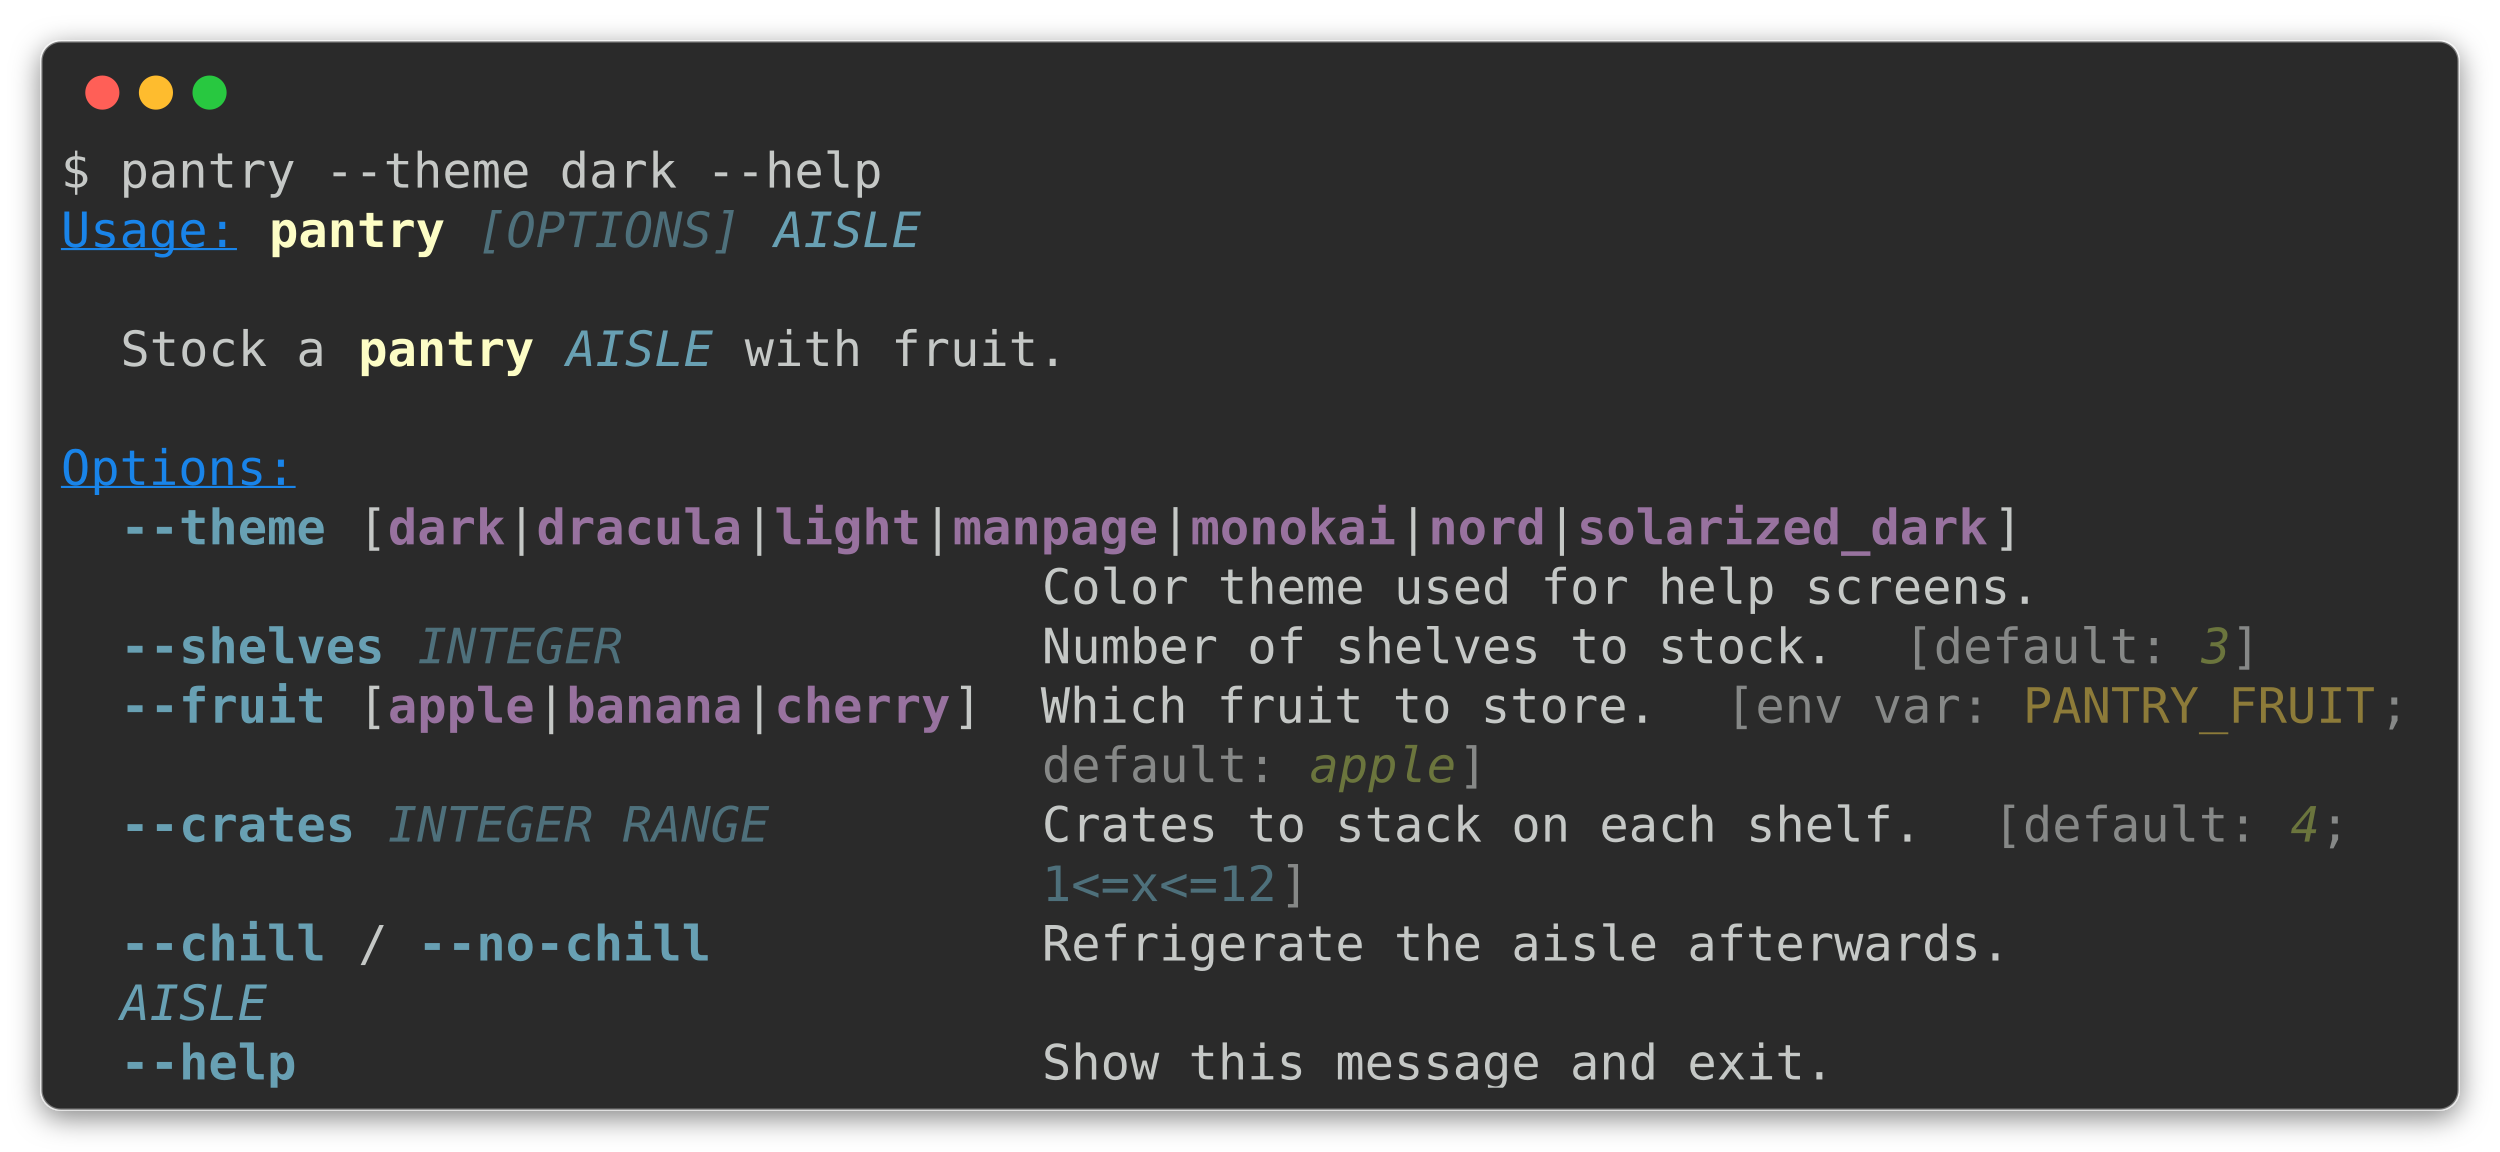
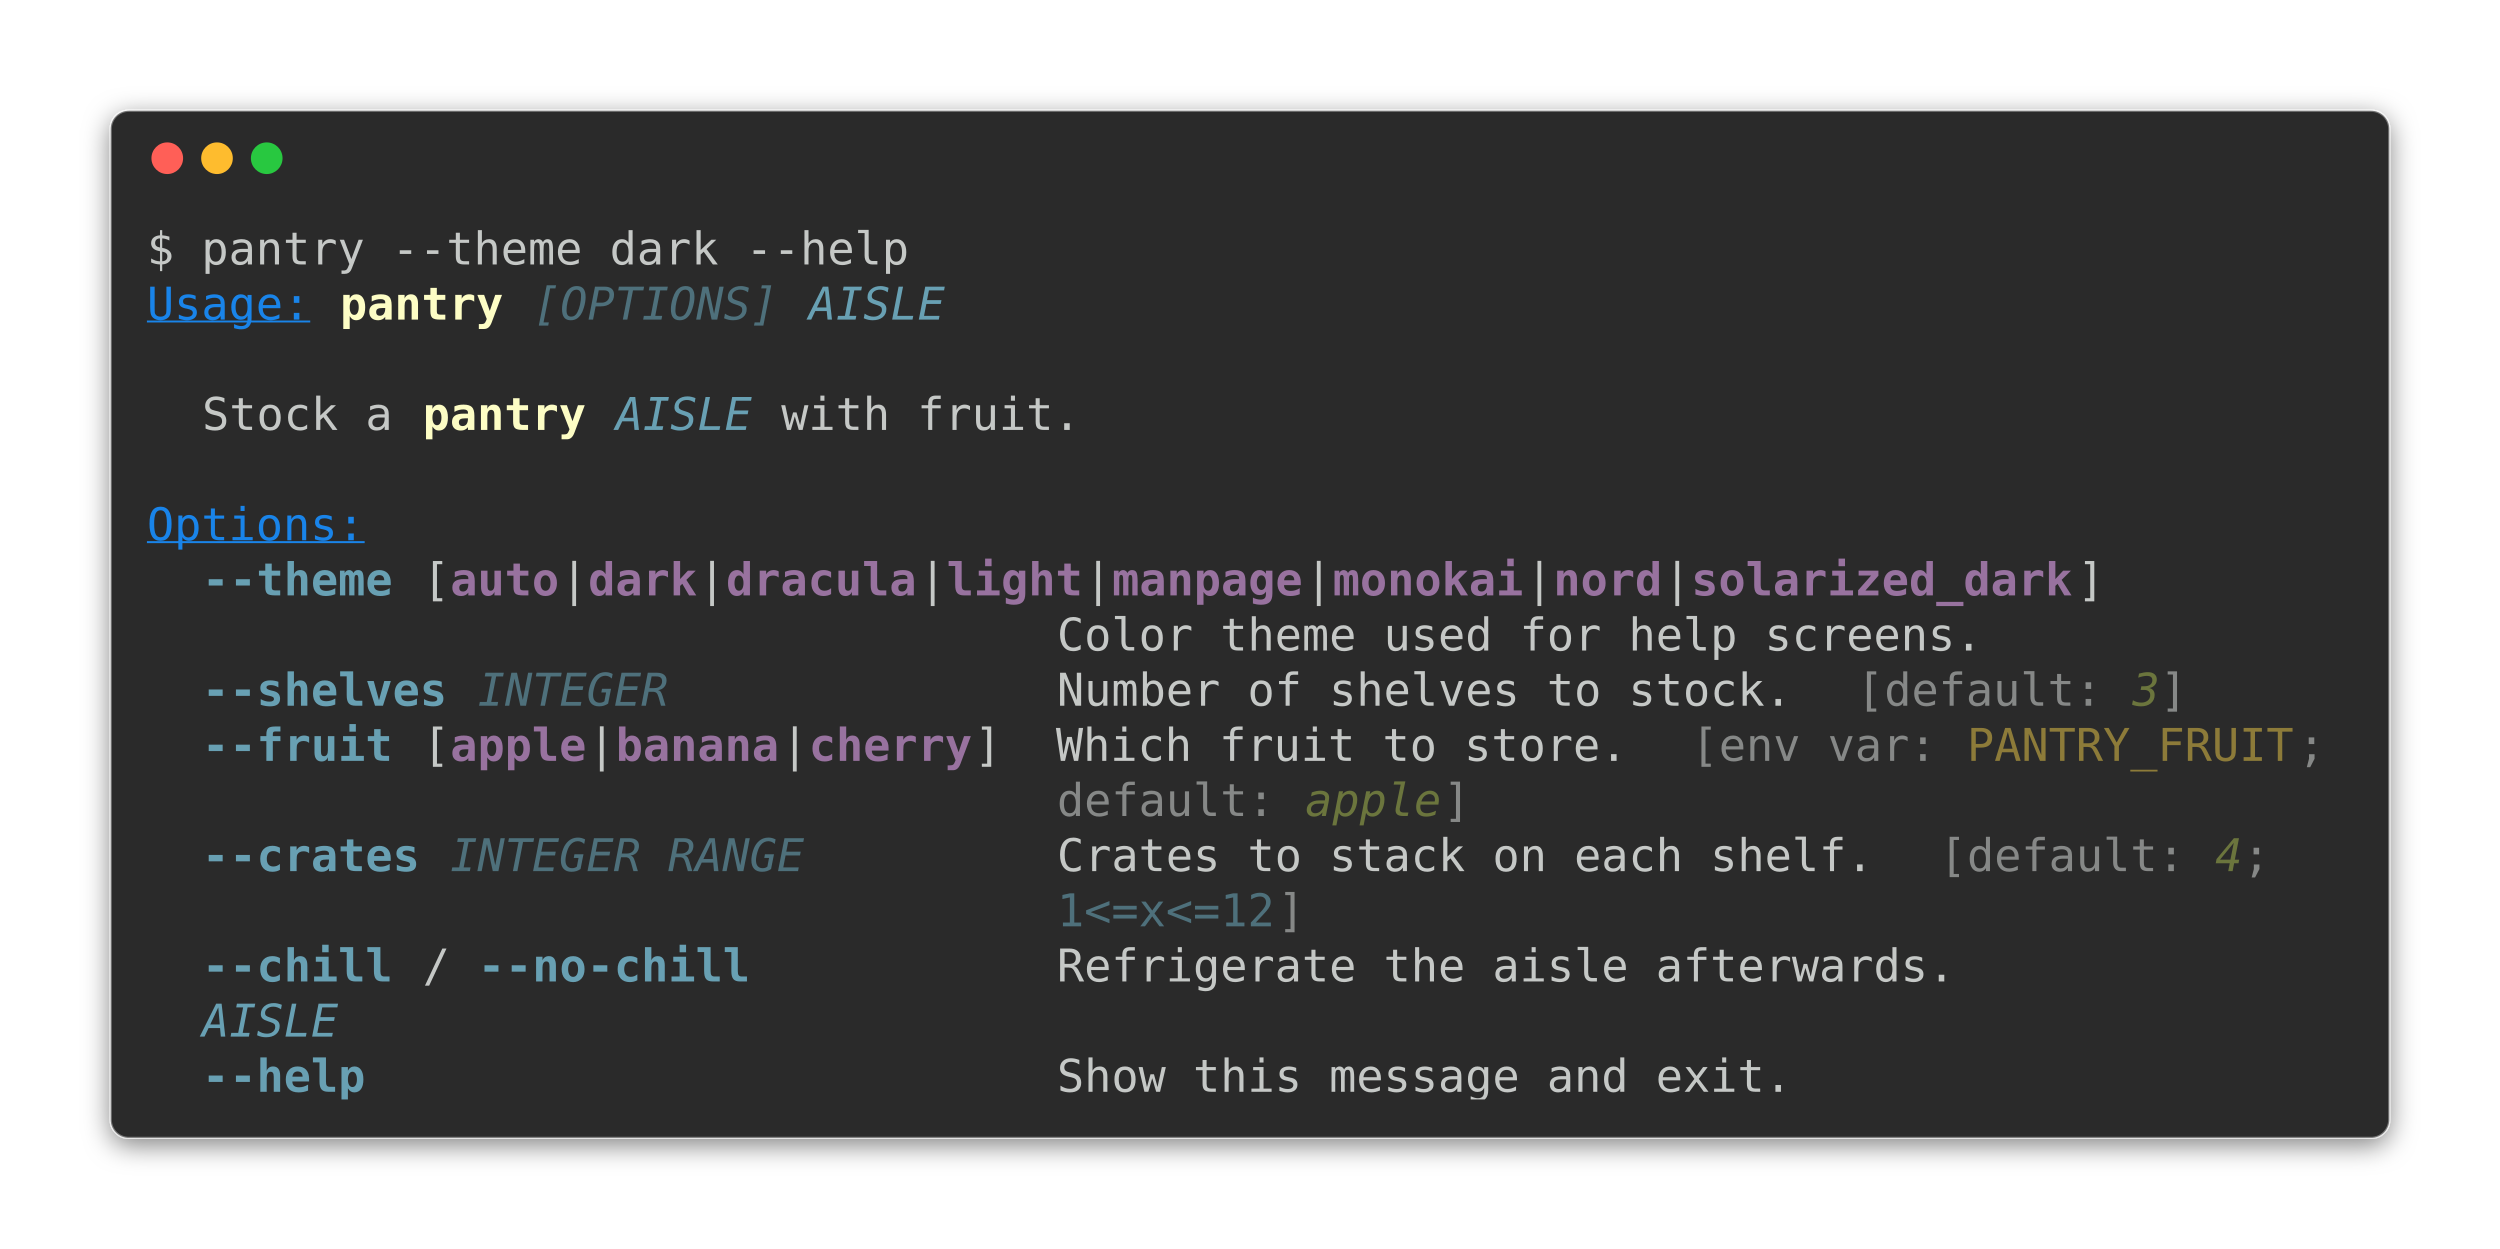
- <svg xmlns="http://www.w3.org/2000/svg" class="rich-terminal" viewBox="0 0 1026 472.4">
+ <svg xmlns="http://www.w3.org/2000/svg" class="rich-terminal" viewBox="0 0 1106 552.4">
  <style>

    @font-face {
        font-family: "Fira Code";
        src: local("FiraCode-Regular"),
                url("https://cdnjs.cloudflare.com/ajax/libs/firacode/6.2.0/woff2/FiraCode-Regular.woff2") format("woff2"),
                url("https://cdnjs.cloudflare.com/ajax/libs/firacode/6.2.0/woff/FiraCode-Regular.woff") format("woff");
        font-style: normal;
        font-weight: 400;
    }
    @font-face {
        font-family: "Fira Code";
        src: local("FiraCode-Bold"),
                url("https://cdnjs.cloudflare.com/ajax/libs/firacode/6.2.0/woff2/FiraCode-Bold.woff2") format("woff2"),
                url("https://cdnjs.cloudflare.com/ajax/libs/firacode/6.2.0/woff/FiraCode-Bold.woff") format("woff");
        font-style: bold;
        font-weight: 700;
    }

    .chrome-dark-screen-matrix {
        font-family: Fira Code, monospace;
        font-size: 20px;
        line-height: 24.4px;
        font-variant-east-asian: full-width;
    }

    .chrome-dark-screen-title {
        font-size: 18px;
        font-weight: bold;
        font-family: arial;
    }

    .chrome-dark-screen-r1 { fill: #c5c8c6 }
.chrome-dark-screen-r2 { fill: #1984e9;text-decoration: underline; }
.chrome-dark-screen-r3 { fill: #fdfdc5;font-weight: bold }
.chrome-dark-screen-r4 { fill: #4e707b;font-style: italic; }
.chrome-dark-screen-r5 { fill: #68a0b3;font-style: italic; }
.chrome-dark-screen-r6 { fill: #68a0b3;font-weight: bold }
.chrome-dark-screen-r7 { fill: #98729f;font-weight: bold }
.chrome-dark-screen-r8 { fill: #868887 }
.chrome-dark-screen-r9 { fill: #6b753d;font-style: italic; }
.chrome-dark-screen-r10 { fill: #8d7b39 }
.chrome-dark-screen-r11 { fill: #4e707b }
    </style>
  <defs>
    <clipPath id="chrome-dark-screen-clip-terminal">
      <rect x="0" y="0" width="975.0" height="389.4" />
    </clipPath>
    <clipPath id="chrome-dark-screen-line-0">
      <rect x="0" y="1.5" width="976" height="24.65" />
    </clipPath>
    <clipPath id="chrome-dark-screen-line-1">
      <rect x="0" y="25.9" width="976" height="24.65" />
    </clipPath>
    <clipPath id="chrome-dark-screen-line-2">
      <rect x="0" y="50.3" width="976" height="24.65" />
    </clipPath>
    <clipPath id="chrome-dark-screen-line-3">
      <rect x="0" y="74.7" width="976" height="24.65" />
    </clipPath>
    <clipPath id="chrome-dark-screen-line-4">
      <rect x="0" y="99.1" width="976" height="24.65" />
    </clipPath>
    <clipPath id="chrome-dark-screen-line-5">
      <rect x="0" y="123.5" width="976" height="24.65" />
    </clipPath>
    <clipPath id="chrome-dark-screen-line-6">
      <rect x="0" y="147.9" width="976" height="24.65" />
    </clipPath>
    <clipPath id="chrome-dark-screen-line-7">
      <rect x="0" y="172.3" width="976" height="24.65" />
    </clipPath>
    <clipPath id="chrome-dark-screen-line-8">
      <rect x="0" y="196.7" width="976" height="24.65" />
    </clipPath>
    <clipPath id="chrome-dark-screen-line-9">
      <rect x="0" y="221.1" width="976" height="24.65" />
    </clipPath>
    <clipPath id="chrome-dark-screen-line-10">
      <rect x="0" y="245.5" width="976" height="24.65" />
    </clipPath>
    <clipPath id="chrome-dark-screen-line-11">
      <rect x="0" y="269.9" width="976" height="24.65" />
    </clipPath>
    <clipPath id="chrome-dark-screen-line-12">
      <rect x="0" y="294.3" width="976" height="24.65" />
    </clipPath>
    <clipPath id="chrome-dark-screen-line-13">
      <rect x="0" y="318.7" width="976" height="24.65" />
    </clipPath>
    <clipPath id="chrome-dark-screen-line-14">
      <rect x="0" y="343.1" width="976" height="24.65" />
    </clipPath>
    <filter id="chrome-dark-screen-shadow" x="-50%" y="-50%" width="200%" height="200%">
      <feDropShadow dx="0" dy="3" stdDeviation="6" flood-color="rgba(0,0,0,0.5)" />
    </filter>
  </defs>
-   <g transform="translate(16, 16)">
-     <rect fill="#292929" stroke="rgba(255,255,255,0.35)" stroke-width="1" x="1" y="1" width="992" height="438.4" rx="8" filter="url(#chrome-dark-screen-shadow)" />
+   <g transform="translate(48, 48)">
+     <rect fill="#292929" stroke="rgba(255,255,255,0.35)" stroke-width="1" x="1" y="1" width="1008" height="454.4" rx="8" filter="url(#chrome-dark-screen-shadow)" />
    <g transform="translate(26,22)">
      <circle cx="0" cy="0" r="7" fill="#ff5f57" />
      <circle cx="22" cy="0" r="7" fill="#febc2e" />
      <circle cx="44" cy="0" r="7" fill="#28c840" />
    </g>
-     <g transform="translate(9, 41)" clip-path="url(#chrome-dark-screen-clip-terminal)">
+     <g transform="translate(17, 49)" clip-path="url(#chrome-dark-screen-clip-terminal)">
      <g class="chrome-dark-screen-matrix">
        <text class="chrome-dark-screen-r1" x="0" y="20" textLength="341.6" clip-path="url(#chrome-dark-screen-line-0)">$ pantry --theme dark --help</text>
        <text class="chrome-dark-screen-r1" x="976" y="20" textLength="12.2" clip-path="url(#chrome-dark-screen-line-0)">
</text>
        <text class="chrome-dark-screen-r2" x="0" y="44.4" textLength="73.2" clip-path="url(#chrome-dark-screen-line-1)">Usage:</text>
        <text class="chrome-dark-screen-r3" x="85.4" y="44.4" textLength="73.2" clip-path="url(#chrome-dark-screen-line-1)">pantry</text>
        <text class="chrome-dark-screen-r4" x="170.8" y="44.4" textLength="109.8" clip-path="url(#chrome-dark-screen-line-1)">[OPTIONS]</text>
        <text class="chrome-dark-screen-r5" x="292.8" y="44.4" textLength="61" clip-path="url(#chrome-dark-screen-line-1)">AISLE</text>
        <text class="chrome-dark-screen-r1" x="976" y="44.4" textLength="12.2" clip-path="url(#chrome-dark-screen-line-1)">
</text>
        <text class="chrome-dark-screen-r1" x="976" y="68.8" textLength="12.2" clip-path="url(#chrome-dark-screen-line-2)">
</text>
        <text class="chrome-dark-screen-r1" x="24.4" y="93.2" textLength="85.4" clip-path="url(#chrome-dark-screen-line-3)">Stock a</text>
        <text class="chrome-dark-screen-r3" x="122" y="93.2" textLength="73.2" clip-path="url(#chrome-dark-screen-line-3)">pantry</text>
        <text class="chrome-dark-screen-r5" x="207.4" y="93.2" textLength="61" clip-path="url(#chrome-dark-screen-line-3)">AISLE</text>
        <text class="chrome-dark-screen-r1" x="280.6" y="93.2" textLength="134.2" clip-path="url(#chrome-dark-screen-line-3)">with fruit.</text>
        <text class="chrome-dark-screen-r1" x="976" y="93.2" textLength="12.2" clip-path="url(#chrome-dark-screen-line-3)">
</text>
        <text class="chrome-dark-screen-r1" x="976" y="117.6" textLength="12.2" clip-path="url(#chrome-dark-screen-line-4)">
</text>
        <text class="chrome-dark-screen-r2" x="0" y="142" textLength="97.6" clip-path="url(#chrome-dark-screen-line-5)">Options:</text>
        <text class="chrome-dark-screen-r1" x="976" y="142" textLength="12.2" clip-path="url(#chrome-dark-screen-line-5)">
</text>
        <text class="chrome-dark-screen-r6" x="24.4" y="166.4" textLength="85.4" clip-path="url(#chrome-dark-screen-line-6)">--theme</text>
        <text class="chrome-dark-screen-r1" x="122" y="166.4" textLength="12.2" clip-path="url(#chrome-dark-screen-line-6)">[</text>
-         <text class="chrome-dark-screen-r7" x="134.2" y="166.4" textLength="48.8" clip-path="url(#chrome-dark-screen-line-6)">dark</text>
+         <text class="chrome-dark-screen-r7" x="134.2" y="166.4" textLength="48.8" clip-path="url(#chrome-dark-screen-line-6)">auto</text>
        <text class="chrome-dark-screen-r1" x="183" y="166.4" textLength="12.2" clip-path="url(#chrome-dark-screen-line-6)">|</text>
-         <text class="chrome-dark-screen-r7" x="195.2" y="166.4" textLength="85.4" clip-path="url(#chrome-dark-screen-line-6)">dracula</text>
-         <text class="chrome-dark-screen-r1" x="280.6" y="166.4" textLength="12.2" clip-path="url(#chrome-dark-screen-line-6)">|</text>
-         <text class="chrome-dark-screen-r7" x="292.8" y="166.4" textLength="61" clip-path="url(#chrome-dark-screen-line-6)">light</text>
-         <text class="chrome-dark-screen-r1" x="353.8" y="166.4" textLength="12.2" clip-path="url(#chrome-dark-screen-line-6)">|</text>
-         <text class="chrome-dark-screen-r7" x="366" y="166.4" textLength="85.4" clip-path="url(#chrome-dark-screen-line-6)">manpage</text>
-         <text class="chrome-dark-screen-r1" x="451.4" y="166.4" textLength="12.2" clip-path="url(#chrome-dark-screen-line-6)">|</text>
-         <text class="chrome-dark-screen-r7" x="463.6" y="166.4" textLength="85.4" clip-path="url(#chrome-dark-screen-line-6)">monokai</text>
-         <text class="chrome-dark-screen-r1" x="549" y="166.4" textLength="12.2" clip-path="url(#chrome-dark-screen-line-6)">|</text>
-         <text class="chrome-dark-screen-r7" x="561.2" y="166.4" textLength="48.8" clip-path="url(#chrome-dark-screen-line-6)">nord</text>
+         <text class="chrome-dark-screen-r7" x="195.2" y="166.4" textLength="48.8" clip-path="url(#chrome-dark-screen-line-6)">dark</text>
+         <text class="chrome-dark-screen-r1" x="244" y="166.4" textLength="12.2" clip-path="url(#chrome-dark-screen-line-6)">|</text>
+         <text class="chrome-dark-screen-r7" x="256.2" y="166.4" textLength="85.4" clip-path="url(#chrome-dark-screen-line-6)">dracula</text>
+         <text class="chrome-dark-screen-r1" x="341.6" y="166.4" textLength="12.2" clip-path="url(#chrome-dark-screen-line-6)">|</text>
+         <text class="chrome-dark-screen-r7" x="353.8" y="166.4" textLength="61" clip-path="url(#chrome-dark-screen-line-6)">light</text>
+         <text class="chrome-dark-screen-r1" x="414.8" y="166.4" textLength="12.2" clip-path="url(#chrome-dark-screen-line-6)">|</text>
+         <text class="chrome-dark-screen-r7" x="427" y="166.4" textLength="85.4" clip-path="url(#chrome-dark-screen-line-6)">manpage</text>
+         <text class="chrome-dark-screen-r1" x="512.4" y="166.4" textLength="12.2" clip-path="url(#chrome-dark-screen-line-6)">|</text>
+         <text class="chrome-dark-screen-r7" x="524.6" y="166.4" textLength="85.4" clip-path="url(#chrome-dark-screen-line-6)">monokai</text>
        <text class="chrome-dark-screen-r1" x="610" y="166.4" textLength="12.2" clip-path="url(#chrome-dark-screen-line-6)">|</text>
-         <text class="chrome-dark-screen-r7" x="622.2" y="166.4" textLength="170.8" clip-path="url(#chrome-dark-screen-line-6)">solarized_dark</text>
-         <text class="chrome-dark-screen-r1" x="793" y="166.4" textLength="12.2" clip-path="url(#chrome-dark-screen-line-6)">]</text>
+         <text class="chrome-dark-screen-r7" x="622.2" y="166.4" textLength="48.8" clip-path="url(#chrome-dark-screen-line-6)">nord</text>
+         <text class="chrome-dark-screen-r1" x="671" y="166.4" textLength="12.2" clip-path="url(#chrome-dark-screen-line-6)">|</text>
+         <text class="chrome-dark-screen-r7" x="683.2" y="166.4" textLength="170.8" clip-path="url(#chrome-dark-screen-line-6)">solarized_dark</text>
+         <text class="chrome-dark-screen-r1" x="854" y="166.4" textLength="12.2" clip-path="url(#chrome-dark-screen-line-6)">]</text>
        <text class="chrome-dark-screen-r1" x="976" y="166.4" textLength="12.2" clip-path="url(#chrome-dark-screen-line-6)">
</text>
        <text class="chrome-dark-screen-r1" x="402.6" y="190.8" textLength="414.8" clip-path="url(#chrome-dark-screen-line-7)">Color theme used for help screens.</text>
        <text class="chrome-dark-screen-r1" x="976" y="190.8" textLength="12.2" clip-path="url(#chrome-dark-screen-line-7)">
</text>
        <text class="chrome-dark-screen-r6" x="24.4" y="215.2" textLength="109.8" clip-path="url(#chrome-dark-screen-line-8)">--shelves</text>
        <text class="chrome-dark-screen-r4" x="146.4" y="215.2" textLength="85.4" clip-path="url(#chrome-dark-screen-line-8)">INTEGER</text>
        <text class="chrome-dark-screen-r1" x="402.6" y="215.2" textLength="329.4" clip-path="url(#chrome-dark-screen-line-8)">Number of shelves to stock.</text>
        <text class="chrome-dark-screen-r8" x="756.4" y="215.2" textLength="12.2" clip-path="url(#chrome-dark-screen-line-8)">[</text>
        <text class="chrome-dark-screen-r8" x="768.6" y="215.2" textLength="97.6" clip-path="url(#chrome-dark-screen-line-8)">default:</text>
        <text class="chrome-dark-screen-r9" x="878.4" y="215.2" textLength="12.2" clip-path="url(#chrome-dark-screen-line-8)">3</text>
        <text class="chrome-dark-screen-r8" x="890.6" y="215.2" textLength="12.2" clip-path="url(#chrome-dark-screen-line-8)">]</text>
        <text class="chrome-dark-screen-r1" x="976" y="215.2" textLength="12.2" clip-path="url(#chrome-dark-screen-line-8)">
</text>
        <text class="chrome-dark-screen-r6" x="24.4" y="239.6" textLength="85.4" clip-path="url(#chrome-dark-screen-line-9)">--fruit</text>
        <text class="chrome-dark-screen-r1" x="122" y="239.6" textLength="12.2" clip-path="url(#chrome-dark-screen-line-9)">[</text>
        <text class="chrome-dark-screen-r7" x="134.2" y="239.6" textLength="61" clip-path="url(#chrome-dark-screen-line-9)">apple</text>
        <text class="chrome-dark-screen-r1" x="195.2" y="239.6" textLength="12.2" clip-path="url(#chrome-dark-screen-line-9)">|</text>
        <text class="chrome-dark-screen-r7" x="207.4" y="239.6" textLength="73.2" clip-path="url(#chrome-dark-screen-line-9)">banana</text>
        <text class="chrome-dark-screen-r1" x="280.6" y="239.6" textLength="12.2" clip-path="url(#chrome-dark-screen-line-9)">|</text>
        <text class="chrome-dark-screen-r7" x="292.8" y="239.6" textLength="73.2" clip-path="url(#chrome-dark-screen-line-9)">cherry</text>
        <text class="chrome-dark-screen-r1" x="366" y="239.6" textLength="292.8" clip-path="url(#chrome-dark-screen-line-9)">]  Which fruit to store.</text>
        <text class="chrome-dark-screen-r8" x="683.2" y="239.6" textLength="12.2" clip-path="url(#chrome-dark-screen-line-9)">[</text>
        <text class="chrome-dark-screen-r8" x="695.4" y="239.6" textLength="97.6" clip-path="url(#chrome-dark-screen-line-9)">env var:</text>
        <text class="chrome-dark-screen-r10" x="805.2" y="239.6" textLength="146.4" clip-path="url(#chrome-dark-screen-line-9)">PANTRY_FRUIT</text>
        <text class="chrome-dark-screen-r8" x="951.6" y="239.6" textLength="12.2" clip-path="url(#chrome-dark-screen-line-9)">;</text>
        <text class="chrome-dark-screen-r1" x="976" y="239.6" textLength="12.2" clip-path="url(#chrome-dark-screen-line-9)">
</text>
        <text class="chrome-dark-screen-r8" x="402.6" y="264" textLength="97.6" clip-path="url(#chrome-dark-screen-line-10)">default:</text>
        <text class="chrome-dark-screen-r9" x="512.4" y="264" textLength="61" clip-path="url(#chrome-dark-screen-line-10)">apple</text>
        <text class="chrome-dark-screen-r8" x="573.4" y="264" textLength="12.2" clip-path="url(#chrome-dark-screen-line-10)">]</text>
        <text class="chrome-dark-screen-r1" x="976" y="264" textLength="12.2" clip-path="url(#chrome-dark-screen-line-10)">
</text>
        <text class="chrome-dark-screen-r6" x="24.4" y="288.4" textLength="97.6" clip-path="url(#chrome-dark-screen-line-11)">--crates</text>
        <text class="chrome-dark-screen-r4" x="134.2" y="288.4" textLength="158.6" clip-path="url(#chrome-dark-screen-line-11)">INTEGER RANGE</text>
        <text class="chrome-dark-screen-r1" x="402.6" y="288.4" textLength="366" clip-path="url(#chrome-dark-screen-line-11)">Crates to stack on each shelf.</text>
        <text class="chrome-dark-screen-r8" x="793" y="288.4" textLength="12.2" clip-path="url(#chrome-dark-screen-line-11)">[</text>
        <text class="chrome-dark-screen-r8" x="805.2" y="288.4" textLength="97.6" clip-path="url(#chrome-dark-screen-line-11)">default:</text>
        <text class="chrome-dark-screen-r9" x="915" y="288.4" textLength="12.2" clip-path="url(#chrome-dark-screen-line-11)">4</text>
        <text class="chrome-dark-screen-r8" x="927.2" y="288.4" textLength="12.2" clip-path="url(#chrome-dark-screen-line-11)">;</text>
        <text class="chrome-dark-screen-r1" x="976" y="288.4" textLength="12.2" clip-path="url(#chrome-dark-screen-line-11)">
</text>
        <text class="chrome-dark-screen-r11" x="402.6" y="312.8" textLength="97.6" clip-path="url(#chrome-dark-screen-line-12)">1&lt;=x&lt;=12</text>
        <text class="chrome-dark-screen-r8" x="500.2" y="312.8" textLength="12.2" clip-path="url(#chrome-dark-screen-line-12)">]</text>
        <text class="chrome-dark-screen-r1" x="976" y="312.8" textLength="12.2" clip-path="url(#chrome-dark-screen-line-12)">
</text>
        <text class="chrome-dark-screen-r6" x="24.4" y="337.2" textLength="85.4" clip-path="url(#chrome-dark-screen-line-13)">--chill</text>
        <text class="chrome-dark-screen-r1" x="122" y="337.2" textLength="12.2" clip-path="url(#chrome-dark-screen-line-13)">/</text>
        <text class="chrome-dark-screen-r6" x="146.4" y="337.2" textLength="122" clip-path="url(#chrome-dark-screen-line-13)">--no-chill</text>
        <text class="chrome-dark-screen-r1" x="402.6" y="337.2" textLength="402.6" clip-path="url(#chrome-dark-screen-line-13)">Refrigerate the aisle afterwards.</text>
        <text class="chrome-dark-screen-r1" x="976" y="337.2" textLength="12.2" clip-path="url(#chrome-dark-screen-line-13)">
</text>
        <text class="chrome-dark-screen-r5" x="24.4" y="361.6" textLength="61" clip-path="url(#chrome-dark-screen-line-14)">AISLE</text>
        <text class="chrome-dark-screen-r1" x="976" y="361.6" textLength="12.2" clip-path="url(#chrome-dark-screen-line-14)">
</text>
        <text class="chrome-dark-screen-r6" x="24.4" y="386" textLength="73.2" clip-path="url(#chrome-dark-screen-line-15)">--help</text>
        <text class="chrome-dark-screen-r1" x="402.6" y="386" textLength="329.4" clip-path="url(#chrome-dark-screen-line-15)">Show this message and exit.</text>
        <text class="chrome-dark-screen-r1" x="976" y="386" textLength="12.2" clip-path="url(#chrome-dark-screen-line-15)">
</text>
      </g>
    </g>
  </g>
</svg>
